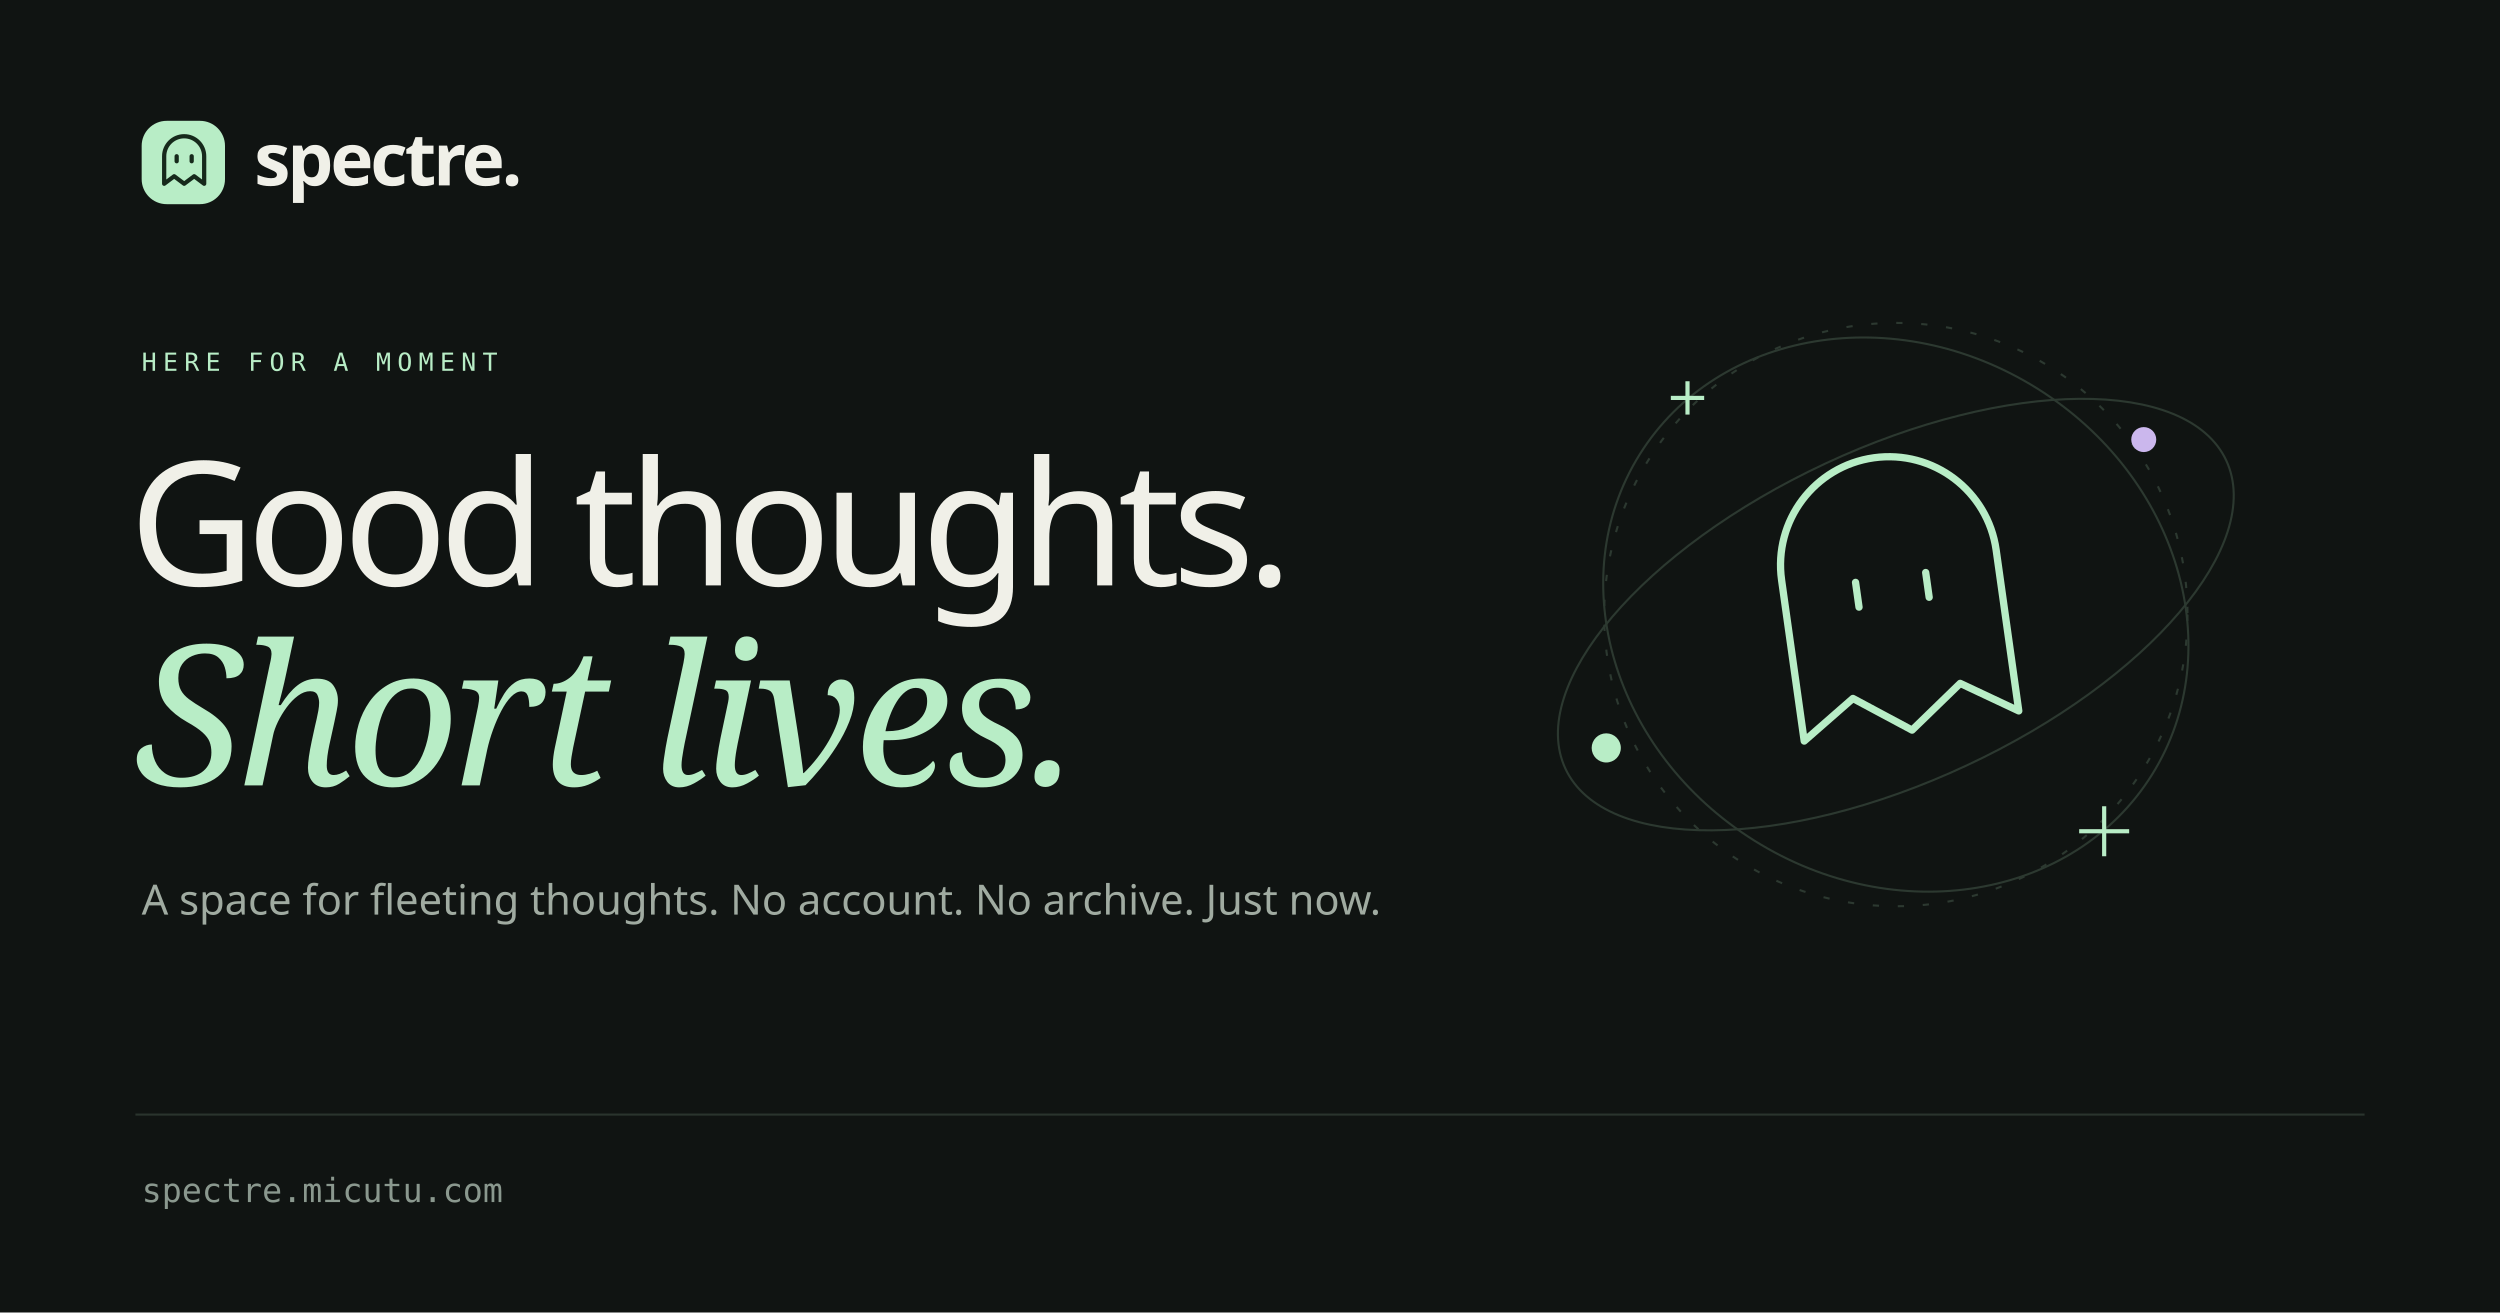
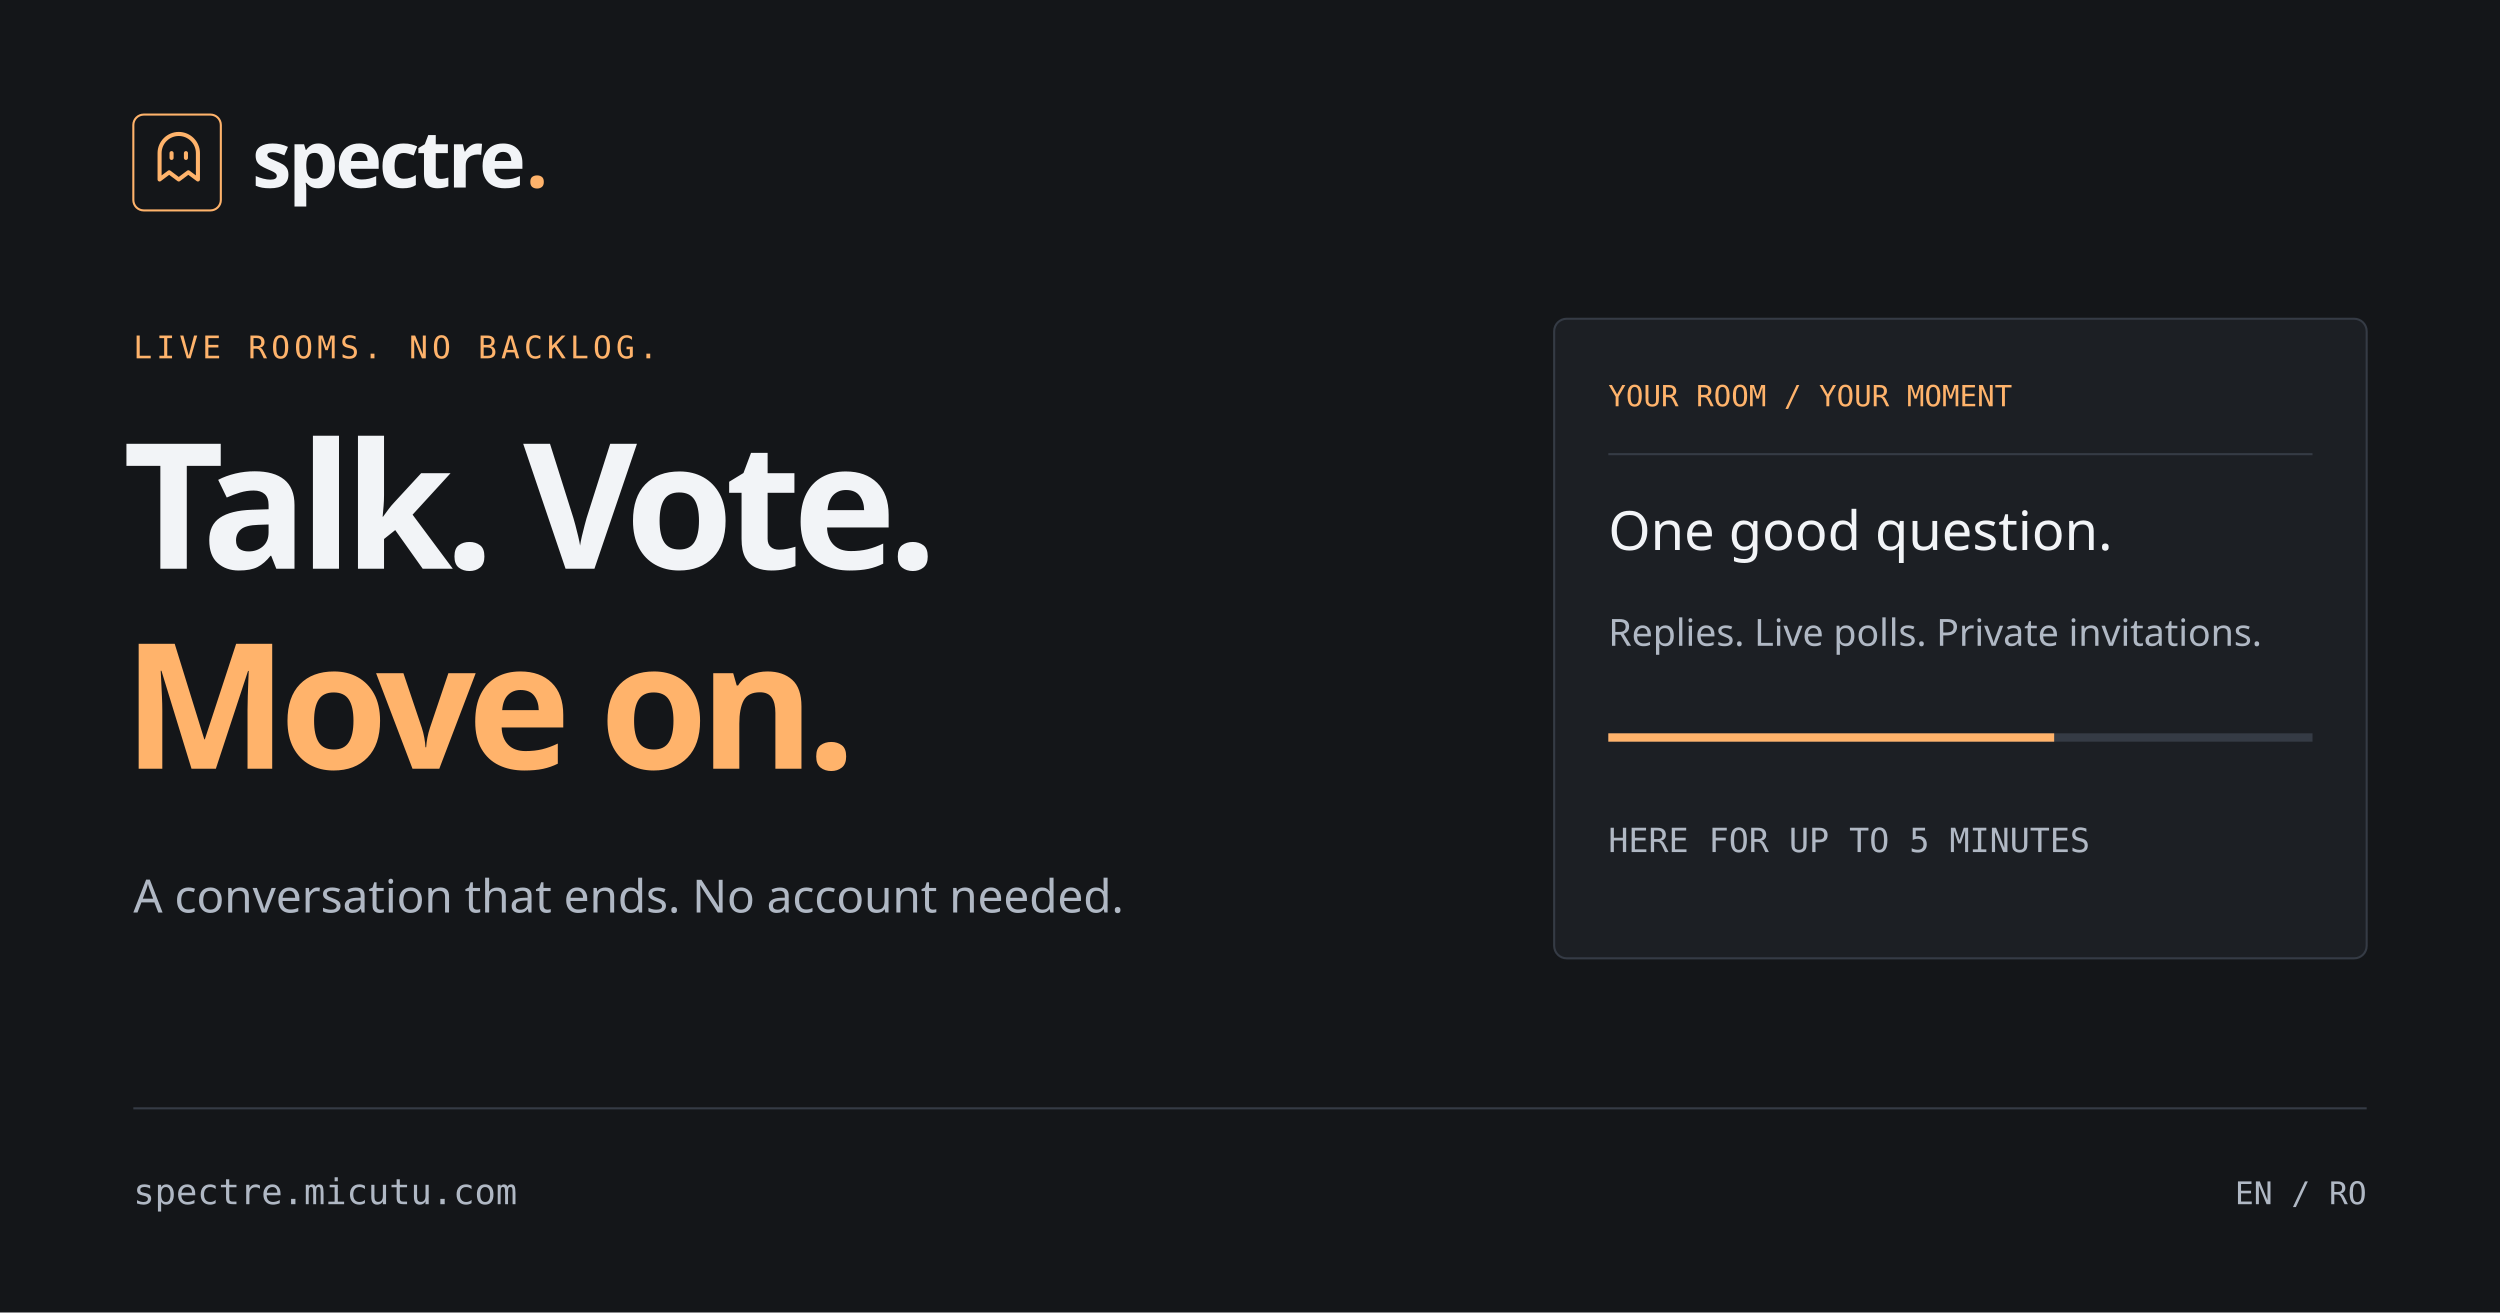
<svg xmlns="http://www.w3.org/2000/svg" width="1200" height="630" viewBox="0 0 1200 630">
-   <rect width="1200" height="630" fill="#101412" />
-   <path d="M65 535h1070" stroke="#2a342d" />
-   <rect x="68" y="58" width="40" height="40" rx="12" fill="#b8edc6" />
-   <g transform="translate(74 63) scale(1.2)" fill="none" stroke="#16291b" stroke-width="1.7" stroke-linecap="round" stroke-linejoin="round">
+   <rect width="1200" height="630" fill="#141619" />
+   <path d="M64 532h1072" stroke="#353b45" />
+   <rect x="64" y="55" width="42" height="46" rx="5" fill="none" stroke="#ffb36b" />
+   <g transform="translate(72 62) scale(1.15)" fill="none" stroke="#ffb36b" stroke-width="1.7" stroke-linecap="round" stroke-linejoin="round">
    <path d="M4 21V10a8 8 0 0 1 16 0v11l-4-3-4 3-4-3-4 3Z" />
    <path d="M9 10v2m6-2v2" />
  </g>
-   <text x="122" y="89" fill="#f0f0e8" font-family="sans-serif" font-size="35" font-weight="600" letter-spacing="-1.5">spectre.</text>
-   <text x="68" y="178" fill="#b8edc6" font-family="monospace" font-size="12" letter-spacing="3">HERE FOR A MOMENT</text>
-   <text x="62" y="281" fill="#f0f0e8" font-family="sans-serif" font-size="83" letter-spacing="-4">Good thoughts.</text>
-   <text x="65" y="377" fill="#b8edc6" font-family="Georgia, serif" font-size="94" font-style="italic" letter-spacing="-3">Short lives.</text>
-   <text x="68" y="439" fill="#a0aba1" font-family="sans-serif" font-size="20">A space for fleeting thoughts. No account. No archive. Just now.</text>
-   <text x="68" y="577" fill="#8a988e" font-family="monospace" font-size="16">spectre.micutu.com</text>
-   <g transform="translate(910 295)">
-     <g fill="none" stroke="#b8edc6" opacity=".17">
-       <ellipse rx="175" ry="80" transform="rotate(-25)" />
-       <ellipse rx="145" ry="128" transform="rotate(32)" />
-       <circle r="140" stroke-dasharray="3 9" />
-     </g>
-     <g fill="none" stroke="#b8edc6" stroke-width="3.5" stroke-linecap="round" stroke-linejoin="round" transform="rotate(-8)">
-       <path d="M-52 54v-78a52 52 0 0 1 104 0v78L26 37 0 56l-26-19-26 17Z" />
-       <path d="M-17-18v12m34-12v12" />
-     </g>
-     <circle cx="-139" cy="64" r="7" fill="#b8edc6" />
-     <circle cx="119" cy="-84" r="6" fill="#cbb7ed" />
-     <path d="M100 92v24m-12-12h24M-100-112v16m-8-8h16" stroke="#b8edc6" stroke-width="2" />
-   </g>
+   <text x="121" y="90" fill="#f2f4f7" font-family="sans-serif" font-size="38" font-weight="700" letter-spacing="-1.5">spectre<tspan fill="#ffb36b">.</tspan>
+   </text>
+   <text x="64" y="172" fill="#ffb36b" font-family="monospace" font-size="15" letter-spacing="2">LIVE ROOMS. NO BACKLOG.</text>
+   <text x="59" y="273" fill="#f2f4f7" font-family="sans-serif" font-size="84" font-weight="650" letter-spacing="-4">Talk. Vote.</text>
+   <text x="59" y="369" fill="#ffb36b" font-family="sans-serif" font-size="84" font-weight="650" letter-spacing="-4">Move on.</text>
+   <text x="64" y="438" fill="#b0b8c4" font-family="sans-serif" font-size="22">A conversation that ends. No account needed.</text>
+   <rect x="746" y="153" width="390" height="307" rx="6" fill="#1c1f24" stroke="#353b45" />
+   <text x="772" y="195" fill="#ffb36b" font-family="monospace" font-size="14">YOUR ROOM / YOUR MOMENT</text>
+   <path d="M772 218h338" stroke="#353b45" />
+   <text x="772" y="264" fill="#f2f4f7" font-family="sans-serif" font-size="26">One good question.</text>
+   <text x="772" y="310" fill="#b0b8c4" font-family="sans-serif" font-size="18">Replies. Live polls. Private invitations.</text>
+   <path d="M772 354h338" stroke="#353b45" stroke-width="4" />
+   <path d="M772 354h214" stroke="#ffb36b" stroke-width="4" />
+   <text x="772" y="409" fill="#b0b8c4" font-family="monospace" font-size="16">HERE FOR UP TO 5 MINUTES</text>
+   <text x="64" y="578" fill="#b0b8c4" font-family="monospace" font-size="17">spectre.micutu.com</text>
+   <text x="1136" y="578" fill="#b0b8c4" font-family="monospace" font-size="15" text-anchor="end">EN / RO</text>
</svg>
